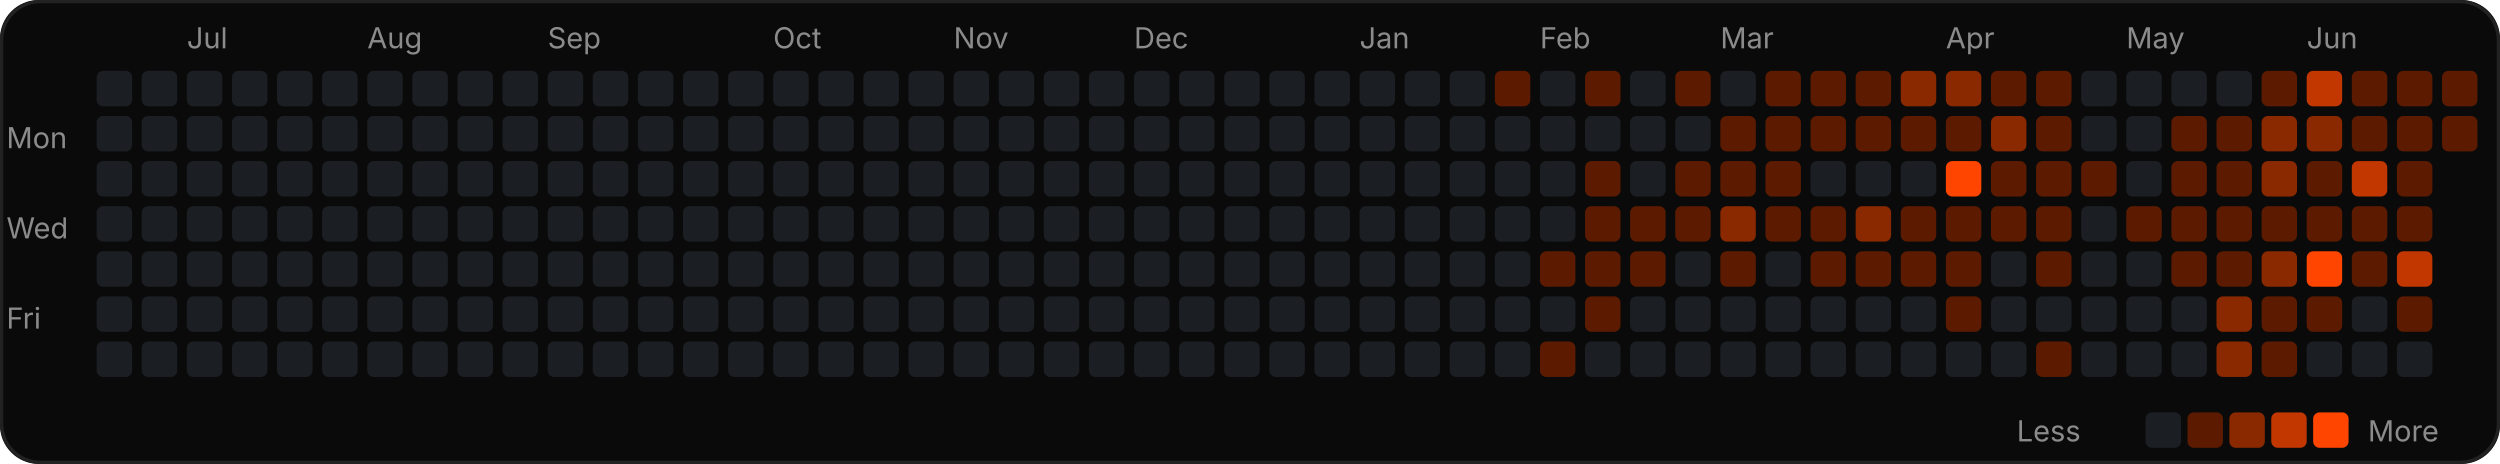
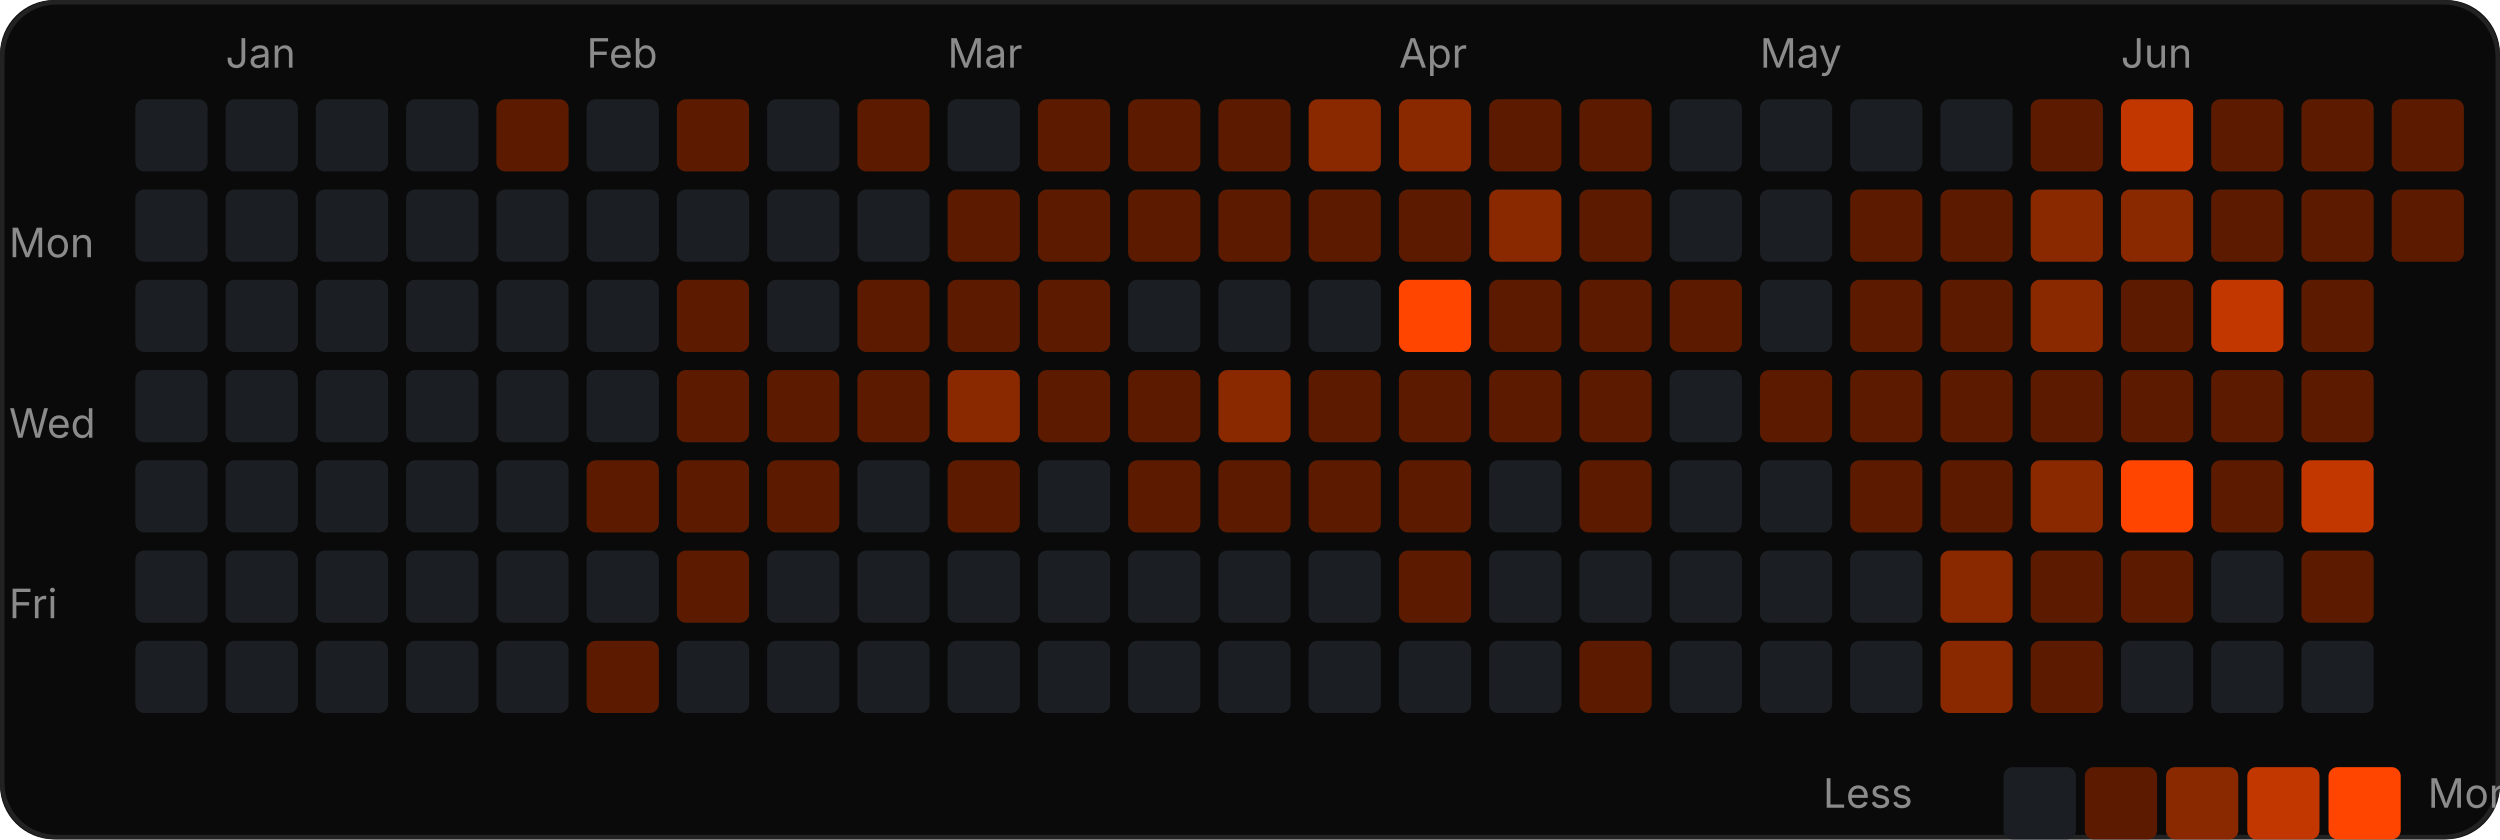
- <svg xmlns="http://www.w3.org/2000/svg" width="776" height="144" viewBox="0 0 776 144" role="img">
-   <rect width="776" height="144" rx="12" fill="#0a0a0a" />
-   <rect x="0.5" y="0.5" width="775" height="143" rx="12" fill="none" stroke="#222" />
-   <text x="58" y="15" fill="#8b8b8b" font-size="9" font-family="-apple-system,Segoe UI,sans-serif">Jul</text>
-   <text x="114" y="15" fill="#8b8b8b" font-size="9" font-family="-apple-system,Segoe UI,sans-serif">Aug</text>
-   <text x="170" y="15" fill="#8b8b8b" font-size="9" font-family="-apple-system,Segoe UI,sans-serif">Sep</text>
-   <text x="240" y="15" fill="#8b8b8b" font-size="9" font-family="-apple-system,Segoe UI,sans-serif">Oct</text>
-   <text x="296" y="15" fill="#8b8b8b" font-size="9" font-family="-apple-system,Segoe UI,sans-serif">Nov</text>
-   <text x="352" y="15" fill="#8b8b8b" font-size="9" font-family="-apple-system,Segoe UI,sans-serif">Dec</text>
-   <text x="422" y="15" fill="#8b8b8b" font-size="9" font-family="-apple-system,Segoe UI,sans-serif">Jan</text>
-   <text x="478" y="15" fill="#8b8b8b" font-size="9" font-family="-apple-system,Segoe UI,sans-serif">Feb</text>
-   <text x="534" y="15" fill="#8b8b8b" font-size="9" font-family="-apple-system,Segoe UI,sans-serif">Mar</text>
-   <text x="604" y="15" fill="#8b8b8b" font-size="9" font-family="-apple-system,Segoe UI,sans-serif">Apr</text>
-   <text x="660" y="15" fill="#8b8b8b" font-size="9" font-family="-apple-system,Segoe UI,sans-serif">May</text>
-   <text x="716" y="15" fill="#8b8b8b" font-size="9" font-family="-apple-system,Segoe UI,sans-serif">Jun</text>
-   <text x="2" y="46" fill="#8b8b8b" font-size="9" font-family="-apple-system,Segoe UI,sans-serif">Mon</text>
-   <text x="2" y="74" fill="#8b8b8b" font-size="9" font-family="-apple-system,Segoe UI,sans-serif">Wed</text>
-   <text x="2" y="102" fill="#8b8b8b" font-size="9" font-family="-apple-system,Segoe UI,sans-serif">Fri</text>
-   <rect x="30" y="22" width="11" height="11" rx="2" fill="#1b1f24" />
-   <rect x="30" y="36" width="11" height="11" rx="2" fill="#1b1f24" />
-   <rect x="30" y="50" width="11" height="11" rx="2" fill="#1b1f24" />
-   <rect x="30" y="64" width="11" height="11" rx="2" fill="#1b1f24" />
-   <rect x="30" y="78" width="11" height="11" rx="2" fill="#1b1f24" />
-   <rect x="30" y="92" width="11" height="11" rx="2" fill="#1b1f24" />
-   <rect x="30" y="106" width="11" height="11" rx="2" fill="#1b1f24" />
-   <rect x="44" y="22" width="11" height="11" rx="2" fill="#1b1f24" />
-   <rect x="44" y="36" width="11" height="11" rx="2" fill="#1b1f24" />
-   <rect x="44" y="50" width="11" height="11" rx="2" fill="#1b1f24" />
-   <rect x="44" y="64" width="11" height="11" rx="2" fill="#1b1f24" />
-   <rect x="44" y="78" width="11" height="11" rx="2" fill="#1b1f24" />
-   <rect x="44" y="92" width="11" height="11" rx="2" fill="#1b1f24" />
-   <rect x="44" y="106" width="11" height="11" rx="2" fill="#1b1f24" />
-   <rect x="58" y="22" width="11" height="11" rx="2" fill="#1b1f24" />
-   <rect x="58" y="36" width="11" height="11" rx="2" fill="#1b1f24" />
-   <rect x="58" y="50" width="11" height="11" rx="2" fill="#1b1f24" />
-   <rect x="58" y="64" width="11" height="11" rx="2" fill="#1b1f24" />
-   <rect x="58" y="78" width="11" height="11" rx="2" fill="#1b1f24" />
-   <rect x="58" y="92" width="11" height="11" rx="2" fill="#1b1f24" />
-   <rect x="58" y="106" width="11" height="11" rx="2" fill="#1b1f24" />
-   <rect x="72" y="22" width="11" height="11" rx="2" fill="#1b1f24" />
-   <rect x="72" y="36" width="11" height="11" rx="2" fill="#1b1f24" />
-   <rect x="72" y="50" width="11" height="11" rx="2" fill="#1b1f24" />
-   <rect x="72" y="64" width="11" height="11" rx="2" fill="#1b1f24" />
-   <rect x="72" y="78" width="11" height="11" rx="2" fill="#1b1f24" />
-   <rect x="72" y="92" width="11" height="11" rx="2" fill="#1b1f24" />
-   <rect x="72" y="106" width="11" height="11" rx="2" fill="#1b1f24" />
-   <rect x="86" y="22" width="11" height="11" rx="2" fill="#1b1f24" />
-   <rect x="86" y="36" width="11" height="11" rx="2" fill="#1b1f24" />
-   <rect x="86" y="50" width="11" height="11" rx="2" fill="#1b1f24" />
-   <rect x="86" y="64" width="11" height="11" rx="2" fill="#1b1f24" />
-   <rect x="86" y="78" width="11" height="11" rx="2" fill="#1b1f24" />
-   <rect x="86" y="92" width="11" height="11" rx="2" fill="#1b1f24" />
-   <rect x="86" y="106" width="11" height="11" rx="2" fill="#1b1f24" />
-   <rect x="100" y="22" width="11" height="11" rx="2" fill="#1b1f24" />
-   <rect x="100" y="36" width="11" height="11" rx="2" fill="#1b1f24" />
-   <rect x="100" y="50" width="11" height="11" rx="2" fill="#1b1f24" />
-   <rect x="100" y="64" width="11" height="11" rx="2" fill="#1b1f24" />
-   <rect x="100" y="78" width="11" height="11" rx="2" fill="#1b1f24" />
-   <rect x="100" y="92" width="11" height="11" rx="2" fill="#1b1f24" />
-   <rect x="100" y="106" width="11" height="11" rx="2" fill="#1b1f24" />
-   <rect x="114" y="22" width="11" height="11" rx="2" fill="#1b1f24" />
-   <rect x="114" y="36" width="11" height="11" rx="2" fill="#1b1f24" />
-   <rect x="114" y="50" width="11" height="11" rx="2" fill="#1b1f24" />
-   <rect x="114" y="64" width="11" height="11" rx="2" fill="#1b1f24" />
-   <rect x="114" y="78" width="11" height="11" rx="2" fill="#1b1f24" />
-   <rect x="114" y="92" width="11" height="11" rx="2" fill="#1b1f24" />
-   <rect x="114" y="106" width="11" height="11" rx="2" fill="#1b1f24" />
-   <rect x="128" y="22" width="11" height="11" rx="2" fill="#1b1f24" />
-   <rect x="128" y="36" width="11" height="11" rx="2" fill="#1b1f24" />
-   <rect x="128" y="50" width="11" height="11" rx="2" fill="#1b1f24" />
-   <rect x="128" y="64" width="11" height="11" rx="2" fill="#1b1f24" />
-   <rect x="128" y="78" width="11" height="11" rx="2" fill="#1b1f24" />
-   <rect x="128" y="92" width="11" height="11" rx="2" fill="#1b1f24" />
-   <rect x="128" y="106" width="11" height="11" rx="2" fill="#1b1f24" />
-   <rect x="142" y="22" width="11" height="11" rx="2" fill="#1b1f24" />
-   <rect x="142" y="36" width="11" height="11" rx="2" fill="#1b1f24" />
-   <rect x="142" y="50" width="11" height="11" rx="2" fill="#1b1f24" />
-   <rect x="142" y="64" width="11" height="11" rx="2" fill="#1b1f24" />
-   <rect x="142" y="78" width="11" height="11" rx="2" fill="#1b1f24" />
-   <rect x="142" y="92" width="11" height="11" rx="2" fill="#1b1f24" />
-   <rect x="142" y="106" width="11" height="11" rx="2" fill="#1b1f24" />
-   <rect x="156" y="22" width="11" height="11" rx="2" fill="#1b1f24" />
-   <rect x="156" y="36" width="11" height="11" rx="2" fill="#1b1f24" />
-   <rect x="156" y="50" width="11" height="11" rx="2" fill="#1b1f24" />
-   <rect x="156" y="64" width="11" height="11" rx="2" fill="#1b1f24" />
-   <rect x="156" y="78" width="11" height="11" rx="2" fill="#1b1f24" />
-   <rect x="156" y="92" width="11" height="11" rx="2" fill="#1b1f24" />
-   <rect x="156" y="106" width="11" height="11" rx="2" fill="#1b1f24" />
-   <rect x="170" y="22" width="11" height="11" rx="2" fill="#1b1f24" />
-   <rect x="170" y="36" width="11" height="11" rx="2" fill="#1b1f24" />
-   <rect x="170" y="50" width="11" height="11" rx="2" fill="#1b1f24" />
-   <rect x="170" y="64" width="11" height="11" rx="2" fill="#1b1f24" />
-   <rect x="170" y="78" width="11" height="11" rx="2" fill="#1b1f24" />
-   <rect x="170" y="92" width="11" height="11" rx="2" fill="#1b1f24" />
-   <rect x="170" y="106" width="11" height="11" rx="2" fill="#1b1f24" />
-   <rect x="184" y="22" width="11" height="11" rx="2" fill="#1b1f24" />
-   <rect x="184" y="36" width="11" height="11" rx="2" fill="#1b1f24" />
-   <rect x="184" y="50" width="11" height="11" rx="2" fill="#1b1f24" />
-   <rect x="184" y="64" width="11" height="11" rx="2" fill="#1b1f24" />
-   <rect x="184" y="78" width="11" height="11" rx="2" fill="#1b1f24" />
-   <rect x="184" y="92" width="11" height="11" rx="2" fill="#1b1f24" />
-   <rect x="184" y="106" width="11" height="11" rx="2" fill="#1b1f24" />
-   <rect x="198" y="22" width="11" height="11" rx="2" fill="#1b1f24" />
-   <rect x="198" y="36" width="11" height="11" rx="2" fill="#1b1f24" />
-   <rect x="198" y="50" width="11" height="11" rx="2" fill="#1b1f24" />
-   <rect x="198" y="64" width="11" height="11" rx="2" fill="#1b1f24" />
-   <rect x="198" y="78" width="11" height="11" rx="2" fill="#1b1f24" />
-   <rect x="198" y="92" width="11" height="11" rx="2" fill="#1b1f24" />
-   <rect x="198" y="106" width="11" height="11" rx="2" fill="#1b1f24" />
-   <rect x="212" y="22" width="11" height="11" rx="2" fill="#1b1f24" />
-   <rect x="212" y="36" width="11" height="11" rx="2" fill="#1b1f24" />
-   <rect x="212" y="50" width="11" height="11" rx="2" fill="#1b1f24" />
-   <rect x="212" y="64" width="11" height="11" rx="2" fill="#1b1f24" />
-   <rect x="212" y="78" width="11" height="11" rx="2" fill="#1b1f24" />
-   <rect x="212" y="92" width="11" height="11" rx="2" fill="#1b1f24" />
-   <rect x="212" y="106" width="11" height="11" rx="2" fill="#1b1f24" />
-   <rect x="226" y="22" width="11" height="11" rx="2" fill="#1b1f24" />
-   <rect x="226" y="36" width="11" height="11" rx="2" fill="#1b1f24" />
-   <rect x="226" y="50" width="11" height="11" rx="2" fill="#1b1f24" />
-   <rect x="226" y="64" width="11" height="11" rx="2" fill="#1b1f24" />
-   <rect x="226" y="78" width="11" height="11" rx="2" fill="#1b1f24" />
-   <rect x="226" y="92" width="11" height="11" rx="2" fill="#1b1f24" />
-   <rect x="226" y="106" width="11" height="11" rx="2" fill="#1b1f24" />
-   <rect x="240" y="22" width="11" height="11" rx="2" fill="#1b1f24" />
-   <rect x="240" y="36" width="11" height="11" rx="2" fill="#1b1f24" />
-   <rect x="240" y="50" width="11" height="11" rx="2" fill="#1b1f24" />
-   <rect x="240" y="64" width="11" height="11" rx="2" fill="#1b1f24" />
-   <rect x="240" y="78" width="11" height="11" rx="2" fill="#1b1f24" />
-   <rect x="240" y="92" width="11" height="11" rx="2" fill="#1b1f24" />
-   <rect x="240" y="106" width="11" height="11" rx="2" fill="#1b1f24" />
-   <rect x="254" y="22" width="11" height="11" rx="2" fill="#1b1f24" />
-   <rect x="254" y="36" width="11" height="11" rx="2" fill="#1b1f24" />
-   <rect x="254" y="50" width="11" height="11" rx="2" fill="#1b1f24" />
-   <rect x="254" y="64" width="11" height="11" rx="2" fill="#1b1f24" />
-   <rect x="254" y="78" width="11" height="11" rx="2" fill="#1b1f24" />
-   <rect x="254" y="92" width="11" height="11" rx="2" fill="#1b1f24" />
-   <rect x="254" y="106" width="11" height="11" rx="2" fill="#1b1f24" />
-   <rect x="268" y="22" width="11" height="11" rx="2" fill="#1b1f24" />
-   <rect x="268" y="36" width="11" height="11" rx="2" fill="#1b1f24" />
-   <rect x="268" y="50" width="11" height="11" rx="2" fill="#1b1f24" />
-   <rect x="268" y="64" width="11" height="11" rx="2" fill="#1b1f24" />
-   <rect x="268" y="78" width="11" height="11" rx="2" fill="#1b1f24" />
-   <rect x="268" y="92" width="11" height="11" rx="2" fill="#1b1f24" />
-   <rect x="268" y="106" width="11" height="11" rx="2" fill="#1b1f24" />
-   <rect x="282" y="22" width="11" height="11" rx="2" fill="#1b1f24" />
-   <rect x="282" y="36" width="11" height="11" rx="2" fill="#1b1f24" />
-   <rect x="282" y="50" width="11" height="11" rx="2" fill="#1b1f24" />
-   <rect x="282" y="64" width="11" height="11" rx="2" fill="#1b1f24" />
-   <rect x="282" y="78" width="11" height="11" rx="2" fill="#1b1f24" />
-   <rect x="282" y="92" width="11" height="11" rx="2" fill="#1b1f24" />
-   <rect x="282" y="106" width="11" height="11" rx="2" fill="#1b1f24" />
-   <rect x="296" y="22" width="11" height="11" rx="2" fill="#1b1f24" />
-   <rect x="296" y="36" width="11" height="11" rx="2" fill="#1b1f24" />
-   <rect x="296" y="50" width="11" height="11" rx="2" fill="#1b1f24" />
-   <rect x="296" y="64" width="11" height="11" rx="2" fill="#1b1f24" />
-   <rect x="296" y="78" width="11" height="11" rx="2" fill="#1b1f24" />
-   <rect x="296" y="92" width="11" height="11" rx="2" fill="#1b1f24" />
-   <rect x="296" y="106" width="11" height="11" rx="2" fill="#1b1f24" />
-   <rect x="310" y="22" width="11" height="11" rx="2" fill="#1b1f24" />
-   <rect x="310" y="36" width="11" height="11" rx="2" fill="#1b1f24" />
-   <rect x="310" y="50" width="11" height="11" rx="2" fill="#1b1f24" />
-   <rect x="310" y="64" width="11" height="11" rx="2" fill="#1b1f24" />
-   <rect x="310" y="78" width="11" height="11" rx="2" fill="#1b1f24" />
-   <rect x="310" y="92" width="11" height="11" rx="2" fill="#1b1f24" />
-   <rect x="310" y="106" width="11" height="11" rx="2" fill="#1b1f24" />
-   <rect x="324" y="22" width="11" height="11" rx="2" fill="#1b1f24" />
-   <rect x="324" y="36" width="11" height="11" rx="2" fill="#1b1f24" />
-   <rect x="324" y="50" width="11" height="11" rx="2" fill="#1b1f24" />
-   <rect x="324" y="64" width="11" height="11" rx="2" fill="#1b1f24" />
-   <rect x="324" y="78" width="11" height="11" rx="2" fill="#1b1f24" />
-   <rect x="324" y="92" width="11" height="11" rx="2" fill="#1b1f24" />
-   <rect x="324" y="106" width="11" height="11" rx="2" fill="#1b1f24" />
-   <rect x="338" y="22" width="11" height="11" rx="2" fill="#1b1f24" />
-   <rect x="338" y="36" width="11" height="11" rx="2" fill="#1b1f24" />
-   <rect x="338" y="50" width="11" height="11" rx="2" fill="#1b1f24" />
-   <rect x="338" y="64" width="11" height="11" rx="2" fill="#1b1f24" />
-   <rect x="338" y="78" width="11" height="11" rx="2" fill="#1b1f24" />
-   <rect x="338" y="92" width="11" height="11" rx="2" fill="#1b1f24" />
-   <rect x="338" y="106" width="11" height="11" rx="2" fill="#1b1f24" />
-   <rect x="352" y="22" width="11" height="11" rx="2" fill="#1b1f24" />
-   <rect x="352" y="36" width="11" height="11" rx="2" fill="#1b1f24" />
-   <rect x="352" y="50" width="11" height="11" rx="2" fill="#1b1f24" />
-   <rect x="352" y="64" width="11" height="11" rx="2" fill="#1b1f24" />
-   <rect x="352" y="78" width="11" height="11" rx="2" fill="#1b1f24" />
-   <rect x="352" y="92" width="11" height="11" rx="2" fill="#1b1f24" />
-   <rect x="352" y="106" width="11" height="11" rx="2" fill="#1b1f24" />
-   <rect x="366" y="22" width="11" height="11" rx="2" fill="#1b1f24" />
-   <rect x="366" y="36" width="11" height="11" rx="2" fill="#1b1f24" />
-   <rect x="366" y="50" width="11" height="11" rx="2" fill="#1b1f24" />
-   <rect x="366" y="64" width="11" height="11" rx="2" fill="#1b1f24" />
-   <rect x="366" y="78" width="11" height="11" rx="2" fill="#1b1f24" />
-   <rect x="366" y="92" width="11" height="11" rx="2" fill="#1b1f24" />
-   <rect x="366" y="106" width="11" height="11" rx="2" fill="#1b1f24" />
-   <rect x="380" y="22" width="11" height="11" rx="2" fill="#1b1f24" />
-   <rect x="380" y="36" width="11" height="11" rx="2" fill="#1b1f24" />
-   <rect x="380" y="50" width="11" height="11" rx="2" fill="#1b1f24" />
-   <rect x="380" y="64" width="11" height="11" rx="2" fill="#1b1f24" />
-   <rect x="380" y="78" width="11" height="11" rx="2" fill="#1b1f24" />
-   <rect x="380" y="92" width="11" height="11" rx="2" fill="#1b1f24" />
-   <rect x="380" y="106" width="11" height="11" rx="2" fill="#1b1f24" />
-   <rect x="394" y="22" width="11" height="11" rx="2" fill="#1b1f24" />
-   <rect x="394" y="36" width="11" height="11" rx="2" fill="#1b1f24" />
-   <rect x="394" y="50" width="11" height="11" rx="2" fill="#1b1f24" />
-   <rect x="394" y="64" width="11" height="11" rx="2" fill="#1b1f24" />
-   <rect x="394" y="78" width="11" height="11" rx="2" fill="#1b1f24" />
-   <rect x="394" y="92" width="11" height="11" rx="2" fill="#1b1f24" />
-   <rect x="394" y="106" width="11" height="11" rx="2" fill="#1b1f24" />
-   <rect x="408" y="22" width="11" height="11" rx="2" fill="#1b1f24" />
-   <rect x="408" y="36" width="11" height="11" rx="2" fill="#1b1f24" />
-   <rect x="408" y="50" width="11" height="11" rx="2" fill="#1b1f24" />
-   <rect x="408" y="64" width="11" height="11" rx="2" fill="#1b1f24" />
-   <rect x="408" y="78" width="11" height="11" rx="2" fill="#1b1f24" />
-   <rect x="408" y="92" width="11" height="11" rx="2" fill="#1b1f24" />
-   <rect x="408" y="106" width="11" height="11" rx="2" fill="#1b1f24" />
-   <rect x="422" y="22" width="11" height="11" rx="2" fill="#1b1f24" />
-   <rect x="422" y="36" width="11" height="11" rx="2" fill="#1b1f24" />
-   <rect x="422" y="50" width="11" height="11" rx="2" fill="#1b1f24" />
-   <rect x="422" y="64" width="11" height="11" rx="2" fill="#1b1f24" />
-   <rect x="422" y="78" width="11" height="11" rx="2" fill="#1b1f24" />
-   <rect x="422" y="92" width="11" height="11" rx="2" fill="#1b1f24" />
-   <rect x="422" y="106" width="11" height="11" rx="2" fill="#1b1f24" />
-   <rect x="436" y="22" width="11" height="11" rx="2" fill="#1b1f24" />
-   <rect x="436" y="36" width="11" height="11" rx="2" fill="#1b1f24" />
-   <rect x="436" y="50" width="11" height="11" rx="2" fill="#1b1f24" />
-   <rect x="436" y="64" width="11" height="11" rx="2" fill="#1b1f24" />
-   <rect x="436" y="78" width="11" height="11" rx="2" fill="#1b1f24" />
-   <rect x="436" y="92" width="11" height="11" rx="2" fill="#1b1f24" />
-   <rect x="436" y="106" width="11" height="11" rx="2" fill="#1b1f24" />
-   <rect x="450" y="22" width="11" height="11" rx="2" fill="#1b1f24" />
-   <rect x="450" y="36" width="11" height="11" rx="2" fill="#1b1f24" />
-   <rect x="450" y="50" width="11" height="11" rx="2" fill="#1b1f24" />
-   <rect x="450" y="64" width="11" height="11" rx="2" fill="#1b1f24" />
-   <rect x="450" y="78" width="11" height="11" rx="2" fill="#1b1f24" />
-   <rect x="450" y="92" width="11" height="11" rx="2" fill="#1b1f24" />
-   <rect x="450" y="106" width="11" height="11" rx="2" fill="#1b1f24" />
-   <rect x="464" y="22" width="11" height="11" rx="2" fill="#5c1b00" />
-   <rect x="464" y="36" width="11" height="11" rx="2" fill="#1b1f24" />
-   <rect x="464" y="50" width="11" height="11" rx="2" fill="#1b1f24" />
-   <rect x="464" y="64" width="11" height="11" rx="2" fill="#1b1f24" />
-   <rect x="464" y="78" width="11" height="11" rx="2" fill="#1b1f24" />
-   <rect x="464" y="92" width="11" height="11" rx="2" fill="#1b1f24" />
-   <rect x="464" y="106" width="11" height="11" rx="2" fill="#1b1f24" />
-   <rect x="478" y="22" width="11" height="11" rx="2" fill="#1b1f24" />
-   <rect x="478" y="36" width="11" height="11" rx="2" fill="#1b1f24" />
-   <rect x="478" y="50" width="11" height="11" rx="2" fill="#1b1f24" />
-   <rect x="478" y="64" width="11" height="11" rx="2" fill="#1b1f24" />
-   <rect x="478" y="78" width="11" height="11" rx="2" fill="#5c1b00" />
-   <rect x="478" y="92" width="11" height="11" rx="2" fill="#1b1f24" />
-   <rect x="478" y="106" width="11" height="11" rx="2" fill="#5c1b00" />
-   <rect x="492" y="22" width="11" height="11" rx="2" fill="#5c1b00" />
-   <rect x="492" y="36" width="11" height="11" rx="2" fill="#1b1f24" />
-   <rect x="492" y="50" width="11" height="11" rx="2" fill="#5c1b00" />
-   <rect x="492" y="64" width="11" height="11" rx="2" fill="#5c1b00" />
-   <rect x="492" y="78" width="11" height="11" rx="2" fill="#5c1b00" />
-   <rect x="492" y="92" width="11" height="11" rx="2" fill="#5c1b00" />
-   <rect x="492" y="106" width="11" height="11" rx="2" fill="#1b1f24" />
-   <rect x="506" y="22" width="11" height="11" rx="2" fill="#1b1f24" />
-   <rect x="506" y="36" width="11" height="11" rx="2" fill="#1b1f24" />
-   <rect x="506" y="50" width="11" height="11" rx="2" fill="#1b1f24" />
-   <rect x="506" y="64" width="11" height="11" rx="2" fill="#5c1b00" />
-   <rect x="506" y="78" width="11" height="11" rx="2" fill="#5c1b00" />
-   <rect x="506" y="92" width="11" height="11" rx="2" fill="#1b1f24" />
-   <rect x="506" y="106" width="11" height="11" rx="2" fill="#1b1f24" />
-   <rect x="520" y="22" width="11" height="11" rx="2" fill="#5c1b00" />
-   <rect x="520" y="36" width="11" height="11" rx="2" fill="#1b1f24" />
-   <rect x="520" y="50" width="11" height="11" rx="2" fill="#5c1b00" />
-   <rect x="520" y="64" width="11" height="11" rx="2" fill="#5c1b00" />
-   <rect x="520" y="78" width="11" height="11" rx="2" fill="#1b1f24" />
-   <rect x="520" y="92" width="11" height="11" rx="2" fill="#1b1f24" />
-   <rect x="520" y="106" width="11" height="11" rx="2" fill="#1b1f24" />
-   <rect x="534" y="22" width="11" height="11" rx="2" fill="#1b1f24" />
-   <rect x="534" y="36" width="11" height="11" rx="2" fill="#5c1b00" />
-   <rect x="534" y="50" width="11" height="11" rx="2" fill="#5c1b00" />
-   <rect x="534" y="64" width="11" height="11" rx="2" fill="#8a2900" />
-   <rect x="534" y="78" width="11" height="11" rx="2" fill="#5c1b00" />
-   <rect x="534" y="92" width="11" height="11" rx="2" fill="#1b1f24" />
-   <rect x="534" y="106" width="11" height="11" rx="2" fill="#1b1f24" />
-   <rect x="548" y="22" width="11" height="11" rx="2" fill="#5c1b00" />
-   <rect x="548" y="36" width="11" height="11" rx="2" fill="#5c1b00" />
-   <rect x="548" y="50" width="11" height="11" rx="2" fill="#5c1b00" />
-   <rect x="548" y="64" width="11" height="11" rx="2" fill="#5c1b00" />
-   <rect x="548" y="78" width="11" height="11" rx="2" fill="#1b1f24" />
-   <rect x="548" y="92" width="11" height="11" rx="2" fill="#1b1f24" />
-   <rect x="548" y="106" width="11" height="11" rx="2" fill="#1b1f24" />
-   <rect x="562" y="22" width="11" height="11" rx="2" fill="#5c1b00" />
-   <rect x="562" y="36" width="11" height="11" rx="2" fill="#5c1b00" />
-   <rect x="562" y="50" width="11" height="11" rx="2" fill="#1b1f24" />
-   <rect x="562" y="64" width="11" height="11" rx="2" fill="#5c1b00" />
-   <rect x="562" y="78" width="11" height="11" rx="2" fill="#5c1b00" />
-   <rect x="562" y="92" width="11" height="11" rx="2" fill="#1b1f24" />
-   <rect x="562" y="106" width="11" height="11" rx="2" fill="#1b1f24" />
-   <rect x="576" y="22" width="11" height="11" rx="2" fill="#5c1b00" />
-   <rect x="576" y="36" width="11" height="11" rx="2" fill="#5c1b00" />
-   <rect x="576" y="50" width="11" height="11" rx="2" fill="#1b1f24" />
-   <rect x="576" y="64" width="11" height="11" rx="2" fill="#8a2900" />
-   <rect x="576" y="78" width="11" height="11" rx="2" fill="#5c1b00" />
-   <rect x="576" y="92" width="11" height="11" rx="2" fill="#1b1f24" />
-   <rect x="576" y="106" width="11" height="11" rx="2" fill="#1b1f24" />
-   <rect x="590" y="22" width="11" height="11" rx="2" fill="#8a2900" />
-   <rect x="590" y="36" width="11" height="11" rx="2" fill="#5c1b00" />
-   <rect x="590" y="50" width="11" height="11" rx="2" fill="#1b1f24" />
-   <rect x="590" y="64" width="11" height="11" rx="2" fill="#5c1b00" />
-   <rect x="590" y="78" width="11" height="11" rx="2" fill="#5c1b00" />
-   <rect x="590" y="92" width="11" height="11" rx="2" fill="#1b1f24" />
-   <rect x="590" y="106" width="11" height="11" rx="2" fill="#1b1f24" />
-   <rect x="604" y="22" width="11" height="11" rx="2" fill="#8a2900" />
-   <rect x="604" y="36" width="11" height="11" rx="2" fill="#5c1b00" />
-   <rect x="604" y="50" width="11" height="11" rx="2" fill="#FF4500" />
-   <rect x="604" y="64" width="11" height="11" rx="2" fill="#5c1b00" />
-   <rect x="604" y="78" width="11" height="11" rx="2" fill="#5c1b00" />
-   <rect x="604" y="92" width="11" height="11" rx="2" fill="#5c1b00" />
-   <rect x="604" y="106" width="11" height="11" rx="2" fill="#1b1f24" />
-   <rect x="618" y="22" width="11" height="11" rx="2" fill="#5c1b00" />
-   <rect x="618" y="36" width="11" height="11" rx="2" fill="#8a2900" />
-   <rect x="618" y="50" width="11" height="11" rx="2" fill="#5c1b00" />
-   <rect x="618" y="64" width="11" height="11" rx="2" fill="#5c1b00" />
-   <rect x="618" y="78" width="11" height="11" rx="2" fill="#1b1f24" />
-   <rect x="618" y="92" width="11" height="11" rx="2" fill="#1b1f24" />
-   <rect x="618" y="106" width="11" height="11" rx="2" fill="#1b1f24" />
-   <rect x="632" y="22" width="11" height="11" rx="2" fill="#5c1b00" />
-   <rect x="632" y="36" width="11" height="11" rx="2" fill="#5c1b00" />
-   <rect x="632" y="50" width="11" height="11" rx="2" fill="#5c1b00" />
-   <rect x="632" y="64" width="11" height="11" rx="2" fill="#5c1b00" />
-   <rect x="632" y="78" width="11" height="11" rx="2" fill="#5c1b00" />
-   <rect x="632" y="92" width="11" height="11" rx="2" fill="#1b1f24" />
-   <rect x="632" y="106" width="11" height="11" rx="2" fill="#5c1b00" />
-   <rect x="646" y="22" width="11" height="11" rx="2" fill="#1b1f24" />
-   <rect x="646" y="36" width="11" height="11" rx="2" fill="#1b1f24" />
-   <rect x="646" y="50" width="11" height="11" rx="2" fill="#5c1b00" />
-   <rect x="646" y="64" width="11" height="11" rx="2" fill="#1b1f24" />
-   <rect x="646" y="78" width="11" height="11" rx="2" fill="#1b1f24" />
-   <rect x="646" y="92" width="11" height="11" rx="2" fill="#1b1f24" />
-   <rect x="646" y="106" width="11" height="11" rx="2" fill="#1b1f24" />
-   <rect x="660" y="22" width="11" height="11" rx="2" fill="#1b1f24" />
-   <rect x="660" y="36" width="11" height="11" rx="2" fill="#1b1f24" />
-   <rect x="660" y="50" width="11" height="11" rx="2" fill="#1b1f24" />
-   <rect x="660" y="64" width="11" height="11" rx="2" fill="#5c1b00" />
-   <rect x="660" y="78" width="11" height="11" rx="2" fill="#1b1f24" />
-   <rect x="660" y="92" width="11" height="11" rx="2" fill="#1b1f24" />
-   <rect x="660" y="106" width="11" height="11" rx="2" fill="#1b1f24" />
-   <rect x="674" y="22" width="11" height="11" rx="2" fill="#1b1f24" />
-   <rect x="674" y="36" width="11" height="11" rx="2" fill="#5c1b00" />
-   <rect x="674" y="50" width="11" height="11" rx="2" fill="#5c1b00" />
-   <rect x="674" y="64" width="11" height="11" rx="2" fill="#5c1b00" />
-   <rect x="674" y="78" width="11" height="11" rx="2" fill="#5c1b00" />
-   <rect x="674" y="92" width="11" height="11" rx="2" fill="#1b1f24" />
-   <rect x="674" y="106" width="11" height="11" rx="2" fill="#1b1f24" />
-   <rect x="688" y="22" width="11" height="11" rx="2" fill="#1b1f24" />
-   <rect x="688" y="36" width="11" height="11" rx="2" fill="#5c1b00" />
-   <rect x="688" y="50" width="11" height="11" rx="2" fill="#5c1b00" />
-   <rect x="688" y="64" width="11" height="11" rx="2" fill="#5c1b00" />
-   <rect x="688" y="78" width="11" height="11" rx="2" fill="#5c1b00" />
-   <rect x="688" y="92" width="11" height="11" rx="2" fill="#8a2900" />
-   <rect x="688" y="106" width="11" height="11" rx="2" fill="#8a2900" />
-   <rect x="702" y="22" width="11" height="11" rx="2" fill="#5c1b00" />
-   <rect x="702" y="36" width="11" height="11" rx="2" fill="#8a2900" />
-   <rect x="702" y="50" width="11" height="11" rx="2" fill="#8a2900" />
-   <rect x="702" y="64" width="11" height="11" rx="2" fill="#5c1b00" />
-   <rect x="702" y="78" width="11" height="11" rx="2" fill="#8a2900" />
-   <rect x="702" y="92" width="11" height="11" rx="2" fill="#5c1b00" />
-   <rect x="702" y="106" width="11" height="11" rx="2" fill="#5c1b00" />
-   <rect x="716" y="22" width="11" height="11" rx="2" fill="#c23600" />
-   <rect x="716" y="36" width="11" height="11" rx="2" fill="#8a2900" />
-   <rect x="716" y="50" width="11" height="11" rx="2" fill="#5c1b00" />
-   <rect x="716" y="64" width="11" height="11" rx="2" fill="#5c1b00" />
-   <rect x="716" y="78" width="11" height="11" rx="2" fill="#FF4500" />
-   <rect x="716" y="92" width="11" height="11" rx="2" fill="#5c1b00" />
-   <rect x="716" y="106" width="11" height="11" rx="2" fill="#1b1f24" />
-   <rect x="730" y="22" width="11" height="11" rx="2" fill="#5c1b00" />
-   <rect x="730" y="36" width="11" height="11" rx="2" fill="#5c1b00" />
-   <rect x="730" y="50" width="11" height="11" rx="2" fill="#c23600" />
-   <rect x="730" y="64" width="11" height="11" rx="2" fill="#5c1b00" />
-   <rect x="730" y="78" width="11" height="11" rx="2" fill="#5c1b00" />
-   <rect x="730" y="92" width="11" height="11" rx="2" fill="#1b1f24" />
-   <rect x="730" y="106" width="11" height="11" rx="2" fill="#1b1f24" />
-   <rect x="744" y="22" width="11" height="11" rx="2" fill="#5c1b00" />
-   <rect x="744" y="36" width="11" height="11" rx="2" fill="#5c1b00" />
-   <rect x="744" y="50" width="11" height="11" rx="2" fill="#5c1b00" />
-   <rect x="744" y="64" width="11" height="11" rx="2" fill="#5c1b00" />
-   <rect x="744" y="78" width="11" height="11" rx="2" fill="#c23600" />
-   <rect x="744" y="92" width="11" height="11" rx="2" fill="#5c1b00" />
-   <rect x="744" y="106" width="11" height="11" rx="2" fill="#1b1f24" />
-   <rect x="758" y="22" width="11" height="11" rx="2" fill="#5c1b00" />
-   <rect x="758" y="36" width="11" height="11" rx="2" fill="#5c1b00" />
-   <text x="626" y="137" fill="#8b8b8b" font-size="9" font-family="-apple-system,Segoe UI,sans-serif">Less</text>
-   <rect x="666" y="128" width="11" height="11" rx="2" fill="#1b1f24" />
-   <rect x="679" y="128" width="11" height="11" rx="2" fill="#5c1b00" />
-   <rect x="692" y="128" width="11" height="11" rx="2" fill="#8a2900" />
-   <rect x="705" y="128" width="11" height="11" rx="2" fill="#c23600" />
-   <rect x="718" y="128" width="11" height="11" rx="2" fill="#FF4500" />
-   <text x="735" y="137" fill="#8b8b8b" font-size="9" font-family="-apple-system,Segoe UI,sans-serif">More</text>
+ <svg xmlns="http://www.w3.org/2000/svg" width="554" height="186" viewBox="0 0 554 186" role="img">
+   <rect width="554" height="186" rx="12" fill="#0a0a0a" />
+   <rect x="0.5" y="0.5" width="553" height="185" rx="12" fill="none" stroke="#222" />
+   <text x="50" y="15" fill="#8b8b8b" font-size="9" font-family="-apple-system,Segoe UI,sans-serif">Jan</text>
+   <text x="130" y="15" fill="#8b8b8b" font-size="9" font-family="-apple-system,Segoe UI,sans-serif">Feb</text>
+   <text x="210" y="15" fill="#8b8b8b" font-size="9" font-family="-apple-system,Segoe UI,sans-serif">Mar</text>
+   <text x="310" y="15" fill="#8b8b8b" font-size="9" font-family="-apple-system,Segoe UI,sans-serif">Apr</text>
+   <text x="390" y="15" fill="#8b8b8b" font-size="9" font-family="-apple-system,Segoe UI,sans-serif">May</text>
+   <text x="470" y="15" fill="#8b8b8b" font-size="9" font-family="-apple-system,Segoe UI,sans-serif">Jun</text>
+   <text x="2" y="57" fill="#8b8b8b" font-size="9" font-family="-apple-system,Segoe UI,sans-serif">Mon</text>
+   <text x="2" y="97" fill="#8b8b8b" font-size="9" font-family="-apple-system,Segoe UI,sans-serif">Wed</text>
+   <text x="2" y="137" fill="#8b8b8b" font-size="9" font-family="-apple-system,Segoe UI,sans-serif">Fri</text>
+   <rect x="30" y="22" width="16" height="16" rx="2" fill="#1b1f24" />
+   <rect x="30" y="42" width="16" height="16" rx="2" fill="#1b1f24" />
+   <rect x="30" y="62" width="16" height="16" rx="2" fill="#1b1f24" />
+   <rect x="30" y="82" width="16" height="16" rx="2" fill="#1b1f24" />
+   <rect x="30" y="102" width="16" height="16" rx="2" fill="#1b1f24" />
+   <rect x="30" y="122" width="16" height="16" rx="2" fill="#1b1f24" />
+   <rect x="30" y="142" width="16" height="16" rx="2" fill="#1b1f24" />
+   <rect x="50" y="22" width="16" height="16" rx="2" fill="#1b1f24" />
+   <rect x="50" y="42" width="16" height="16" rx="2" fill="#1b1f24" />
+   <rect x="50" y="62" width="16" height="16" rx="2" fill="#1b1f24" />
+   <rect x="50" y="82" width="16" height="16" rx="2" fill="#1b1f24" />
+   <rect x="50" y="102" width="16" height="16" rx="2" fill="#1b1f24" />
+   <rect x="50" y="122" width="16" height="16" rx="2" fill="#1b1f24" />
+   <rect x="50" y="142" width="16" height="16" rx="2" fill="#1b1f24" />
+   <rect x="70" y="22" width="16" height="16" rx="2" fill="#1b1f24" />
+   <rect x="70" y="42" width="16" height="16" rx="2" fill="#1b1f24" />
+   <rect x="70" y="62" width="16" height="16" rx="2" fill="#1b1f24" />
+   <rect x="70" y="82" width="16" height="16" rx="2" fill="#1b1f24" />
+   <rect x="70" y="102" width="16" height="16" rx="2" fill="#1b1f24" />
+   <rect x="70" y="122" width="16" height="16" rx="2" fill="#1b1f24" />
+   <rect x="70" y="142" width="16" height="16" rx="2" fill="#1b1f24" />
+   <rect x="90" y="22" width="16" height="16" rx="2" fill="#1b1f24" />
+   <rect x="90" y="42" width="16" height="16" rx="2" fill="#1b1f24" />
+   <rect x="90" y="62" width="16" height="16" rx="2" fill="#1b1f24" />
+   <rect x="90" y="82" width="16" height="16" rx="2" fill="#1b1f24" />
+   <rect x="90" y="102" width="16" height="16" rx="2" fill="#1b1f24" />
+   <rect x="90" y="122" width="16" height="16" rx="2" fill="#1b1f24" />
+   <rect x="90" y="142" width="16" height="16" rx="2" fill="#1b1f24" />
+   <rect x="110" y="22" width="16" height="16" rx="2" fill="#5c1b00" />
+   <rect x="110" y="42" width="16" height="16" rx="2" fill="#1b1f24" />
+   <rect x="110" y="62" width="16" height="16" rx="2" fill="#1b1f24" />
+   <rect x="110" y="82" width="16" height="16" rx="2" fill="#1b1f24" />
+   <rect x="110" y="102" width="16" height="16" rx="2" fill="#1b1f24" />
+   <rect x="110" y="122" width="16" height="16" rx="2" fill="#1b1f24" />
+   <rect x="110" y="142" width="16" height="16" rx="2" fill="#1b1f24" />
+   <rect x="130" y="22" width="16" height="16" rx="2" fill="#1b1f24" />
+   <rect x="130" y="42" width="16" height="16" rx="2" fill="#1b1f24" />
+   <rect x="130" y="62" width="16" height="16" rx="2" fill="#1b1f24" />
+   <rect x="130" y="82" width="16" height="16" rx="2" fill="#1b1f24" />
+   <rect x="130" y="102" width="16" height="16" rx="2" fill="#5c1b00" />
+   <rect x="130" y="122" width="16" height="16" rx="2" fill="#1b1f24" />
+   <rect x="130" y="142" width="16" height="16" rx="2" fill="#5c1b00" />
+   <rect x="150" y="22" width="16" height="16" rx="2" fill="#5c1b00" />
+   <rect x="150" y="42" width="16" height="16" rx="2" fill="#1b1f24" />
+   <rect x="150" y="62" width="16" height="16" rx="2" fill="#5c1b00" />
+   <rect x="150" y="82" width="16" height="16" rx="2" fill="#5c1b00" />
+   <rect x="150" y="102" width="16" height="16" rx="2" fill="#5c1b00" />
+   <rect x="150" y="122" width="16" height="16" rx="2" fill="#5c1b00" />
+   <rect x="150" y="142" width="16" height="16" rx="2" fill="#1b1f24" />
+   <rect x="170" y="22" width="16" height="16" rx="2" fill="#1b1f24" />
+   <rect x="170" y="42" width="16" height="16" rx="2" fill="#1b1f24" />
+   <rect x="170" y="62" width="16" height="16" rx="2" fill="#1b1f24" />
+   <rect x="170" y="82" width="16" height="16" rx="2" fill="#5c1b00" />
+   <rect x="170" y="102" width="16" height="16" rx="2" fill="#5c1b00" />
+   <rect x="170" y="122" width="16" height="16" rx="2" fill="#1b1f24" />
+   <rect x="170" y="142" width="16" height="16" rx="2" fill="#1b1f24" />
+   <rect x="190" y="22" width="16" height="16" rx="2" fill="#5c1b00" />
+   <rect x="190" y="42" width="16" height="16" rx="2" fill="#1b1f24" />
+   <rect x="190" y="62" width="16" height="16" rx="2" fill="#5c1b00" />
+   <rect x="190" y="82" width="16" height="16" rx="2" fill="#5c1b00" />
+   <rect x="190" y="102" width="16" height="16" rx="2" fill="#1b1f24" />
+   <rect x="190" y="122" width="16" height="16" rx="2" fill="#1b1f24" />
+   <rect x="190" y="142" width="16" height="16" rx="2" fill="#1b1f24" />
+   <rect x="210" y="22" width="16" height="16" rx="2" fill="#1b1f24" />
+   <rect x="210" y="42" width="16" height="16" rx="2" fill="#5c1b00" />
+   <rect x="210" y="62" width="16" height="16" rx="2" fill="#5c1b00" />
+   <rect x="210" y="82" width="16" height="16" rx="2" fill="#8a2900" />
+   <rect x="210" y="102" width="16" height="16" rx="2" fill="#5c1b00" />
+   <rect x="210" y="122" width="16" height="16" rx="2" fill="#1b1f24" />
+   <rect x="210" y="142" width="16" height="16" rx="2" fill="#1b1f24" />
+   <rect x="230" y="22" width="16" height="16" rx="2" fill="#5c1b00" />
+   <rect x="230" y="42" width="16" height="16" rx="2" fill="#5c1b00" />
+   <rect x="230" y="62" width="16" height="16" rx="2" fill="#5c1b00" />
+   <rect x="230" y="82" width="16" height="16" rx="2" fill="#5c1b00" />
+   <rect x="230" y="102" width="16" height="16" rx="2" fill="#1b1f24" />
+   <rect x="230" y="122" width="16" height="16" rx="2" fill="#1b1f24" />
+   <rect x="230" y="142" width="16" height="16" rx="2" fill="#1b1f24" />
+   <rect x="250" y="22" width="16" height="16" rx="2" fill="#5c1b00" />
+   <rect x="250" y="42" width="16" height="16" rx="2" fill="#5c1b00" />
+   <rect x="250" y="62" width="16" height="16" rx="2" fill="#1b1f24" />
+   <rect x="250" y="82" width="16" height="16" rx="2" fill="#5c1b00" />
+   <rect x="250" y="102" width="16" height="16" rx="2" fill="#5c1b00" />
+   <rect x="250" y="122" width="16" height="16" rx="2" fill="#1b1f24" />
+   <rect x="250" y="142" width="16" height="16" rx="2" fill="#1b1f24" />
+   <rect x="270" y="22" width="16" height="16" rx="2" fill="#5c1b00" />
+   <rect x="270" y="42" width="16" height="16" rx="2" fill="#5c1b00" />
+   <rect x="270" y="62" width="16" height="16" rx="2" fill="#1b1f24" />
+   <rect x="270" y="82" width="16" height="16" rx="2" fill="#8a2900" />
+   <rect x="270" y="102" width="16" height="16" rx="2" fill="#5c1b00" />
+   <rect x="270" y="122" width="16" height="16" rx="2" fill="#1b1f24" />
+   <rect x="270" y="142" width="16" height="16" rx="2" fill="#1b1f24" />
+   <rect x="290" y="22" width="16" height="16" rx="2" fill="#8a2900" />
+   <rect x="290" y="42" width="16" height="16" rx="2" fill="#5c1b00" />
+   <rect x="290" y="62" width="16" height="16" rx="2" fill="#1b1f24" />
+   <rect x="290" y="82" width="16" height="16" rx="2" fill="#5c1b00" />
+   <rect x="290" y="102" width="16" height="16" rx="2" fill="#5c1b00" />
+   <rect x="290" y="122" width="16" height="16" rx="2" fill="#1b1f24" />
+   <rect x="290" y="142" width="16" height="16" rx="2" fill="#1b1f24" />
+   <rect x="310" y="22" width="16" height="16" rx="2" fill="#8a2900" />
+   <rect x="310" y="42" width="16" height="16" rx="2" fill="#5c1b00" />
+   <rect x="310" y="62" width="16" height="16" rx="2" fill="#FF4500" />
+   <rect x="310" y="82" width="16" height="16" rx="2" fill="#5c1b00" />
+   <rect x="310" y="102" width="16" height="16" rx="2" fill="#5c1b00" />
+   <rect x="310" y="122" width="16" height="16" rx="2" fill="#5c1b00" />
+   <rect x="310" y="142" width="16" height="16" rx="2" fill="#1b1f24" />
+   <rect x="330" y="22" width="16" height="16" rx="2" fill="#5c1b00" />
+   <rect x="330" y="42" width="16" height="16" rx="2" fill="#8a2900" />
+   <rect x="330" y="62" width="16" height="16" rx="2" fill="#5c1b00" />
+   <rect x="330" y="82" width="16" height="16" rx="2" fill="#5c1b00" />
+   <rect x="330" y="102" width="16" height="16" rx="2" fill="#1b1f24" />
+   <rect x="330" y="122" width="16" height="16" rx="2" fill="#1b1f24" />
+   <rect x="330" y="142" width="16" height="16" rx="2" fill="#1b1f24" />
+   <rect x="350" y="22" width="16" height="16" rx="2" fill="#5c1b00" />
+   <rect x="350" y="42" width="16" height="16" rx="2" fill="#5c1b00" />
+   <rect x="350" y="62" width="16" height="16" rx="2" fill="#5c1b00" />
+   <rect x="350" y="82" width="16" height="16" rx="2" fill="#5c1b00" />
+   <rect x="350" y="102" width="16" height="16" rx="2" fill="#5c1b00" />
+   <rect x="350" y="122" width="16" height="16" rx="2" fill="#1b1f24" />
+   <rect x="350" y="142" width="16" height="16" rx="2" fill="#5c1b00" />
+   <rect x="370" y="22" width="16" height="16" rx="2" fill="#1b1f24" />
+   <rect x="370" y="42" width="16" height="16" rx="2" fill="#1b1f24" />
+   <rect x="370" y="62" width="16" height="16" rx="2" fill="#5c1b00" />
+   <rect x="370" y="82" width="16" height="16" rx="2" fill="#1b1f24" />
+   <rect x="370" y="102" width="16" height="16" rx="2" fill="#1b1f24" />
+   <rect x="370" y="122" width="16" height="16" rx="2" fill="#1b1f24" />
+   <rect x="370" y="142" width="16" height="16" rx="2" fill="#1b1f24" />
+   <rect x="390" y="22" width="16" height="16" rx="2" fill="#1b1f24" />
+   <rect x="390" y="42" width="16" height="16" rx="2" fill="#1b1f24" />
+   <rect x="390" y="62" width="16" height="16" rx="2" fill="#1b1f24" />
+   <rect x="390" y="82" width="16" height="16" rx="2" fill="#5c1b00" />
+   <rect x="390" y="102" width="16" height="16" rx="2" fill="#1b1f24" />
+   <rect x="390" y="122" width="16" height="16" rx="2" fill="#1b1f24" />
+   <rect x="390" y="142" width="16" height="16" rx="2" fill="#1b1f24" />
+   <rect x="410" y="22" width="16" height="16" rx="2" fill="#1b1f24" />
+   <rect x="410" y="42" width="16" height="16" rx="2" fill="#5c1b00" />
+   <rect x="410" y="62" width="16" height="16" rx="2" fill="#5c1b00" />
+   <rect x="410" y="82" width="16" height="16" rx="2" fill="#5c1b00" />
+   <rect x="410" y="102" width="16" height="16" rx="2" fill="#5c1b00" />
+   <rect x="410" y="122" width="16" height="16" rx="2" fill="#1b1f24" />
+   <rect x="410" y="142" width="16" height="16" rx="2" fill="#1b1f24" />
+   <rect x="430" y="22" width="16" height="16" rx="2" fill="#1b1f24" />
+   <rect x="430" y="42" width="16" height="16" rx="2" fill="#5c1b00" />
+   <rect x="430" y="62" width="16" height="16" rx="2" fill="#5c1b00" />
+   <rect x="430" y="82" width="16" height="16" rx="2" fill="#5c1b00" />
+   <rect x="430" y="102" width="16" height="16" rx="2" fill="#5c1b00" />
+   <rect x="430" y="122" width="16" height="16" rx="2" fill="#8a2900" />
+   <rect x="430" y="142" width="16" height="16" rx="2" fill="#8a2900" />
+   <rect x="450" y="22" width="16" height="16" rx="2" fill="#5c1b00" />
+   <rect x="450" y="42" width="16" height="16" rx="2" fill="#8a2900" />
+   <rect x="450" y="62" width="16" height="16" rx="2" fill="#8a2900" />
+   <rect x="450" y="82" width="16" height="16" rx="2" fill="#5c1b00" />
+   <rect x="450" y="102" width="16" height="16" rx="2" fill="#8a2900" />
+   <rect x="450" y="122" width="16" height="16" rx="2" fill="#5c1b00" />
+   <rect x="450" y="142" width="16" height="16" rx="2" fill="#5c1b00" />
+   <rect x="470" y="22" width="16" height="16" rx="2" fill="#c23600" />
+   <rect x="470" y="42" width="16" height="16" rx="2" fill="#8a2900" />
+   <rect x="470" y="62" width="16" height="16" rx="2" fill="#5c1b00" />
+   <rect x="470" y="82" width="16" height="16" rx="2" fill="#5c1b00" />
+   <rect x="470" y="102" width="16" height="16" rx="2" fill="#FF4500" />
+   <rect x="470" y="122" width="16" height="16" rx="2" fill="#5c1b00" />
+   <rect x="470" y="142" width="16" height="16" rx="2" fill="#1b1f24" />
+   <rect x="490" y="22" width="16" height="16" rx="2" fill="#5c1b00" />
+   <rect x="490" y="42" width="16" height="16" rx="2" fill="#5c1b00" />
+   <rect x="490" y="62" width="16" height="16" rx="2" fill="#c23600" />
+   <rect x="490" y="82" width="16" height="16" rx="2" fill="#5c1b00" />
+   <rect x="490" y="102" width="16" height="16" rx="2" fill="#5c1b00" />
+   <rect x="490" y="122" width="16" height="16" rx="2" fill="#1b1f24" />
+   <rect x="490" y="142" width="16" height="16" rx="2" fill="#1b1f24" />
+   <rect x="510" y="22" width="16" height="16" rx="2" fill="#5c1b00" />
+   <rect x="510" y="42" width="16" height="16" rx="2" fill="#5c1b00" />
+   <rect x="510" y="62" width="16" height="16" rx="2" fill="#5c1b00" />
+   <rect x="510" y="82" width="16" height="16" rx="2" fill="#5c1b00" />
+   <rect x="510" y="102" width="16" height="16" rx="2" fill="#c23600" />
+   <rect x="510" y="122" width="16" height="16" rx="2" fill="#5c1b00" />
+   <rect x="510" y="142" width="16" height="16" rx="2" fill="#1b1f24" />
+   <rect x="530" y="22" width="16" height="16" rx="2" fill="#5c1b00" />
+   <rect x="530" y="42" width="16" height="16" rx="2" fill="#5c1b00" />
+   <text x="404" y="179" fill="#8b8b8b" font-size="9" font-family="-apple-system,Segoe UI,sans-serif">Less</text>
+   <rect x="444" y="170" width="16" height="16" rx="2" fill="#1b1f24" />
+   <rect x="462" y="170" width="16" height="16" rx="2" fill="#5c1b00" />
+   <rect x="480" y="170" width="16" height="16" rx="2" fill="#8a2900" />
+   <rect x="498" y="170" width="16" height="16" rx="2" fill="#c23600" />
+   <rect x="516" y="170" width="16" height="16" rx="2" fill="#FF4500" />
+   <text x="538" y="179" fill="#8b8b8b" font-size="9" font-family="-apple-system,Segoe UI,sans-serif">More</text>
</svg>
